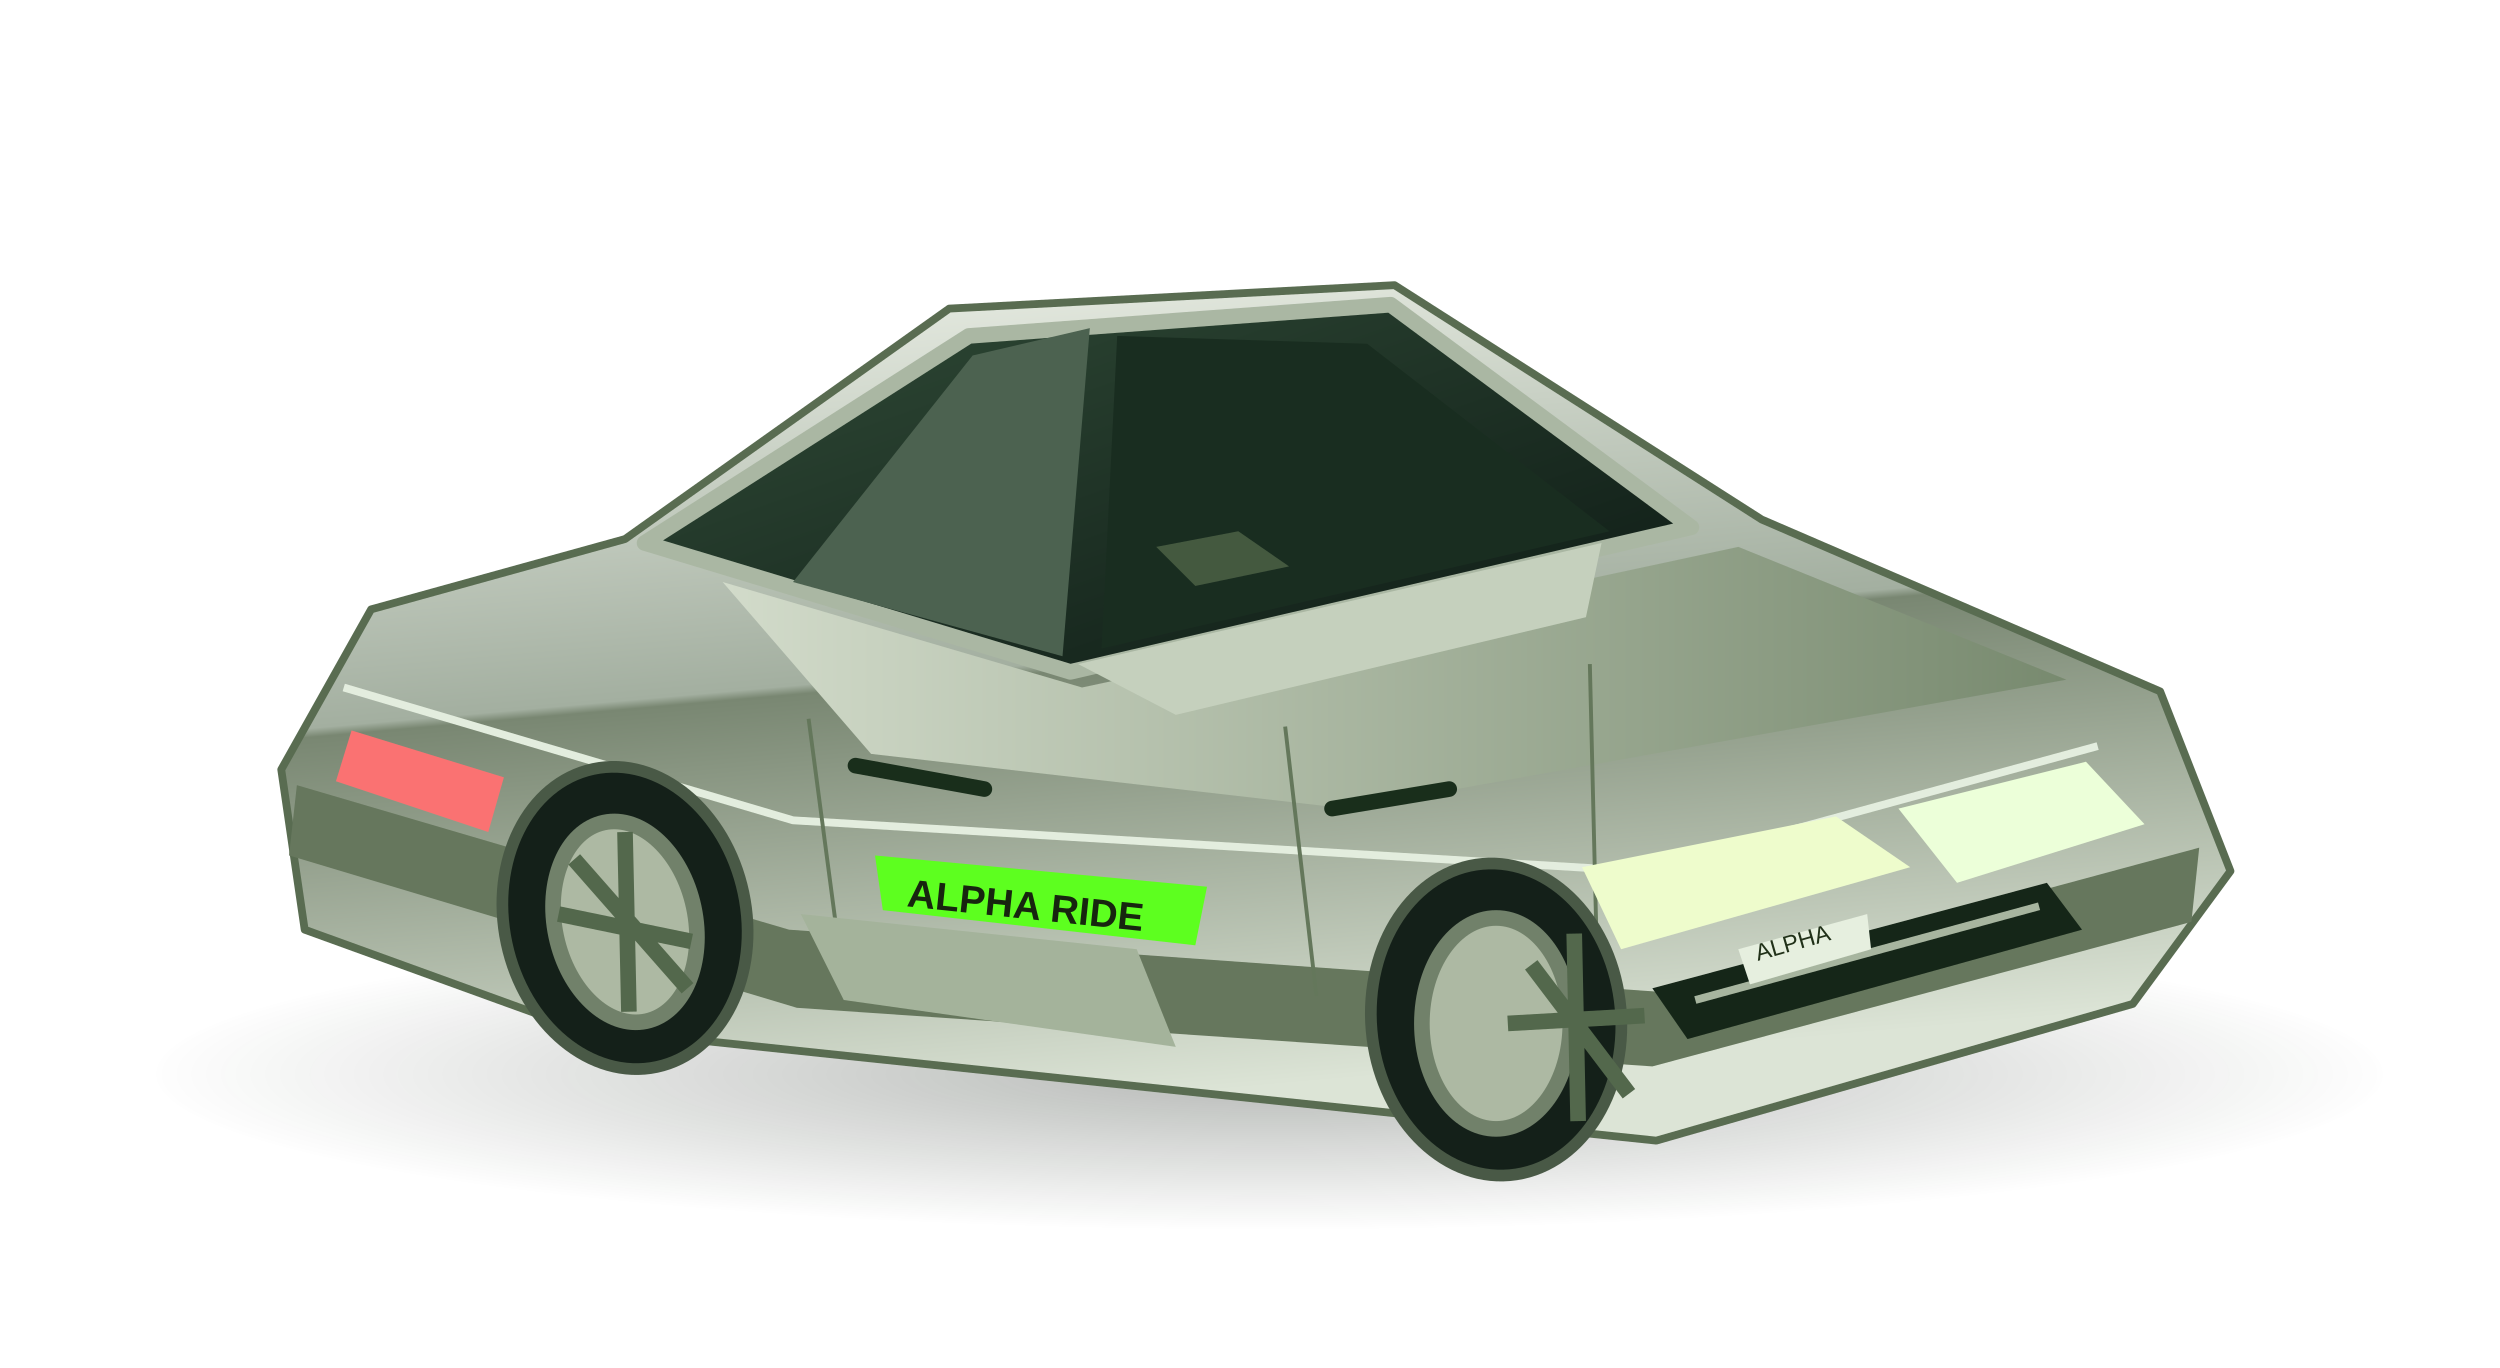
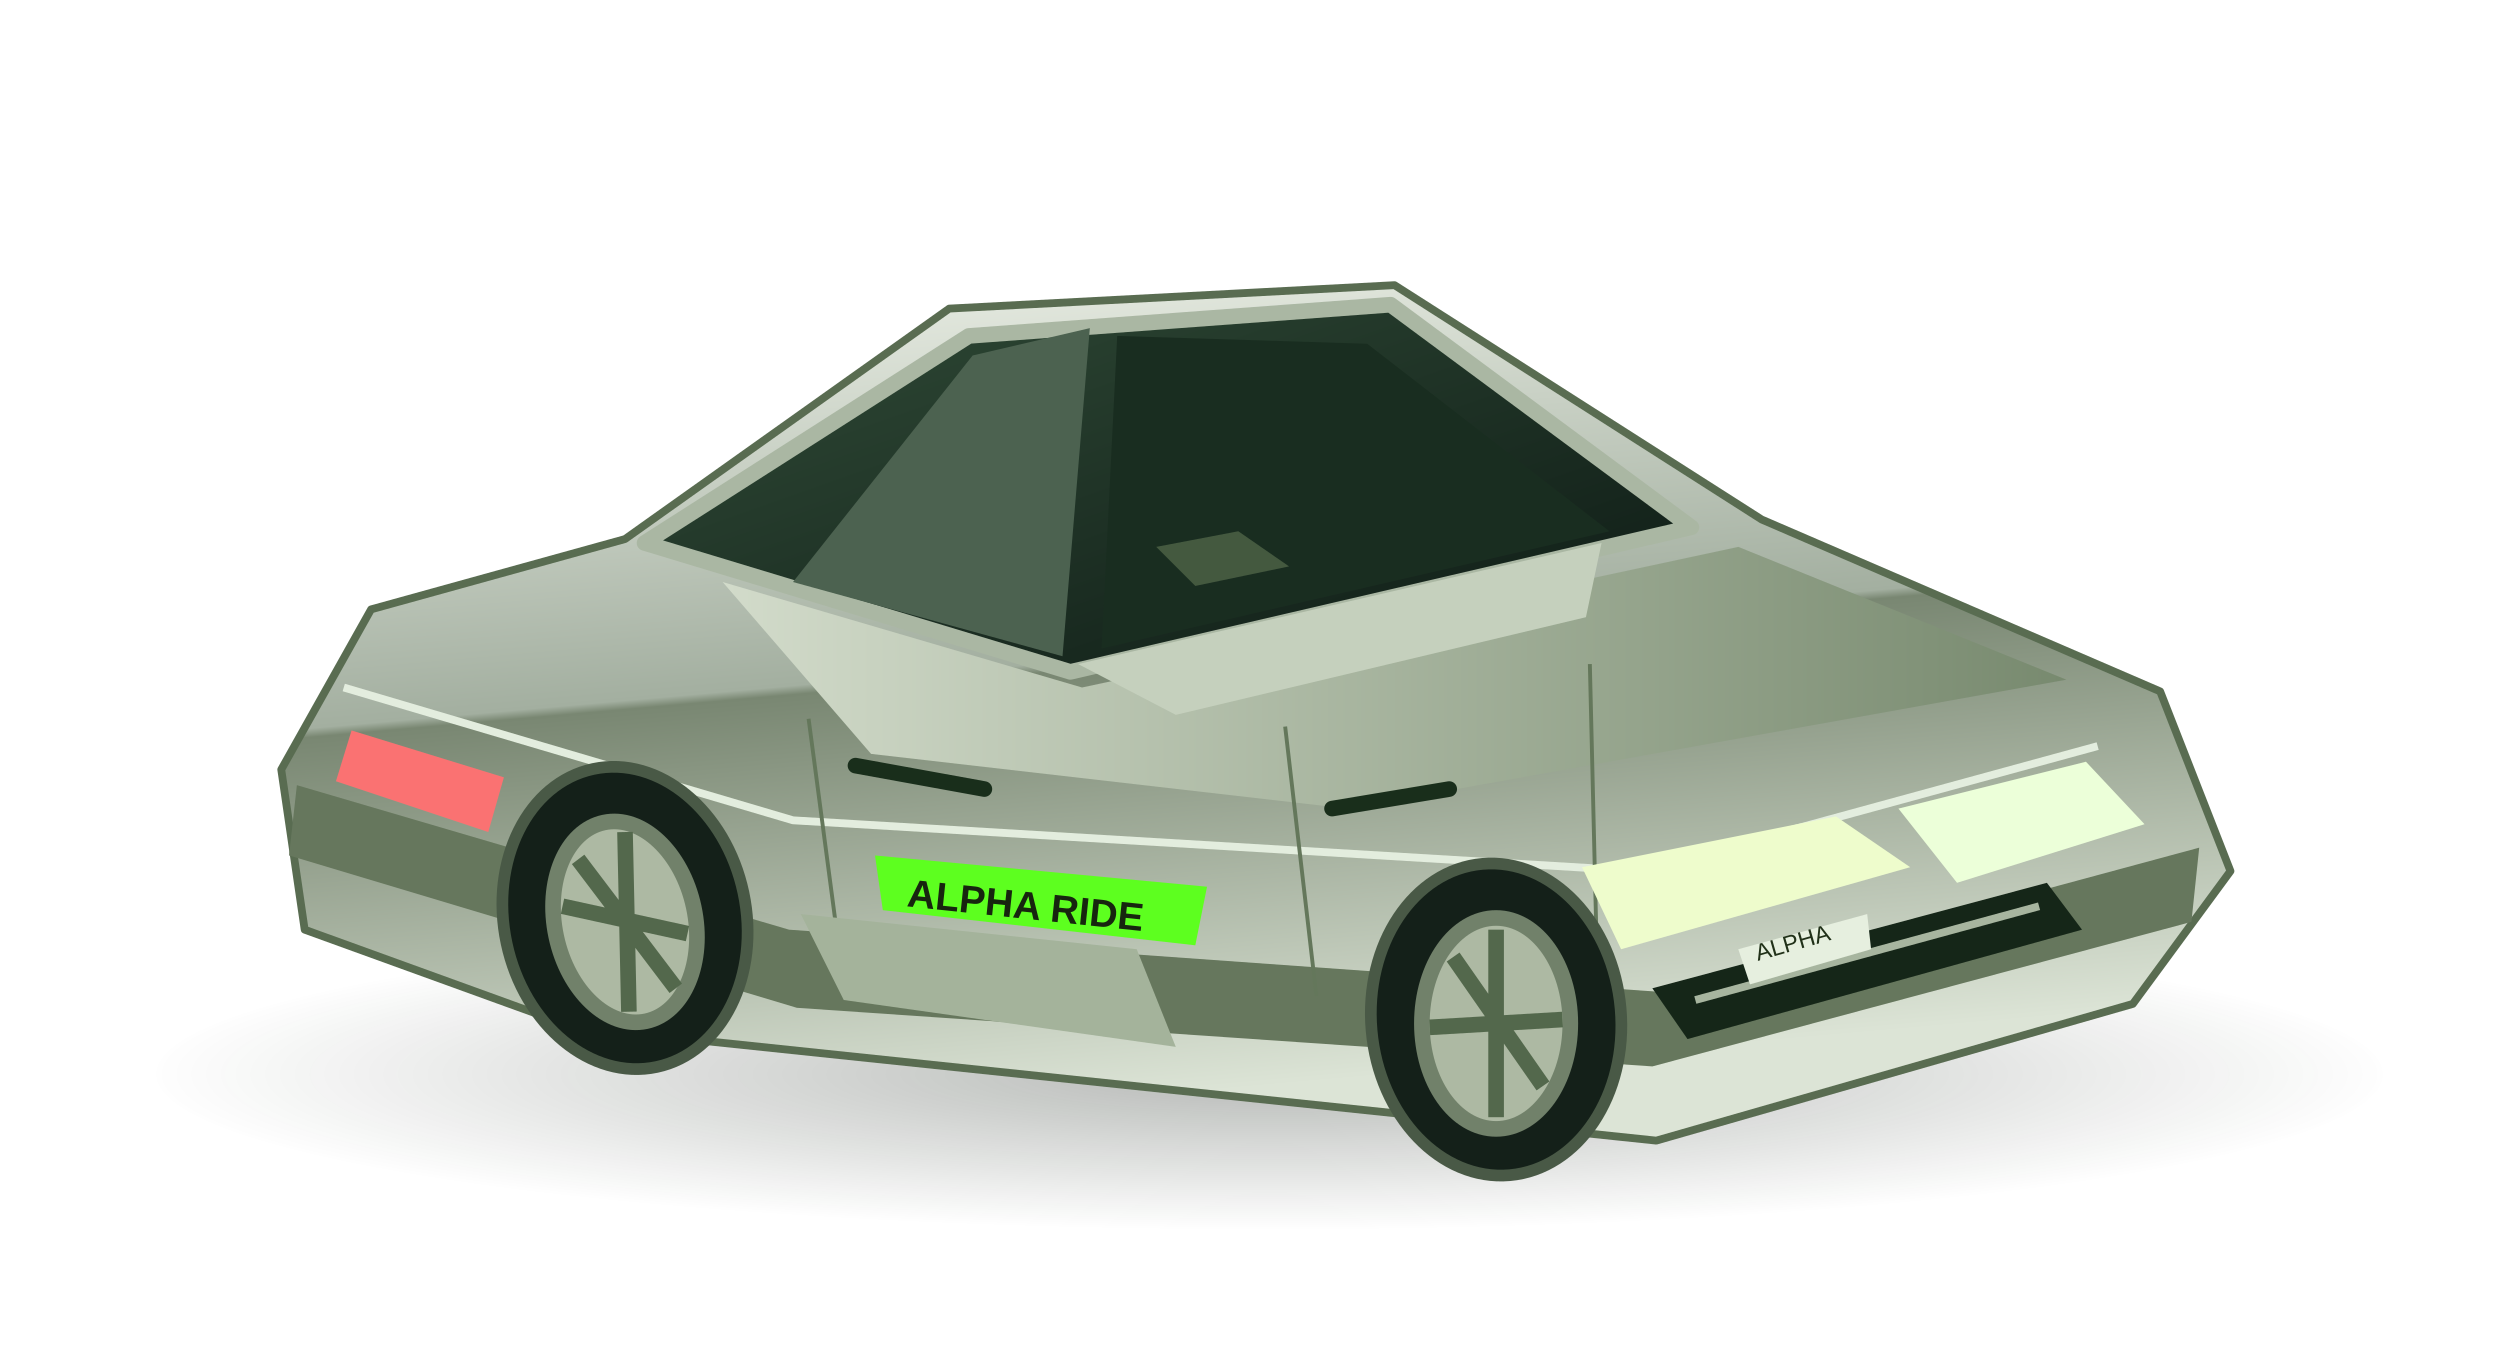
<svg xmlns="http://www.w3.org/2000/svg" viewBox="0 0 640 350">
  <defs>
    <linearGradient id="body" x1="0" y1="0" x2=".2" y2="1">
      <stop stop-color="#eef2e9" />
      <stop offset=".5" stop-color="#a3afa0" />
      <stop offset=".51" stop-color="#798772" />
      <stop offset="1" stop-color="#dce4d6" />
    </linearGradient>
    <linearGradient id="glass" x1="0" y1="0" x2="1" y2="1">
      <stop stop-color="#304b37" />
      <stop offset="1" stop-color="#0d1914" />
    </linearGradient>
    <linearGradient id="hood">
      <stop stop-color="#d2dbca" />
      <stop offset="1" stop-color="#788a6f" />
    </linearGradient>
    <radialGradient id="shadow">
      <stop stop-color="#0b160b" stop-opacity=".3" />
      <stop offset="1" stop-color="#0b160b" stop-opacity="0" />
    </radialGradient>
  </defs>
  <ellipse cx="325" cy="275" rx="285" ry="40" fill="url(#shadow)" />
  <g stroke-linejoin="round">
    <path d="m72 197 23-41 65-18 83-59 114-6 94 60 102 44 18 46-25 34-122 35-277-29-69-25Z" fill="url(#body)" stroke="#596c51" stroke-width="2" />
    <path d="m165 139 83-53 108-8 77 57-159 37Z" fill="url(#glass)" stroke="#aab7a3" stroke-width="4" />
    <path d="m249 91-46 58 69 19 7-84Z" fill="#4c6250" />
    <path d="m286 86-4 80 130-30-62-48Z" fill="#192d20" />
    <path d="m185 149 38 44 122 14 184-33-84-34-168 36Z" fill="url(#hood)" />
    <path d="m76 201 126 37 224 16 137-37-2 19-138 37-219-15-130-39Z" fill="#66775d" />
    <path d="m88 176 115 34 217 13 117-32" fill="none" stroke="#e3edde" stroke-width="2" />
    <path d="m207 184 9 68m113-66 8 69m70-85 2 83" fill="none" stroke="#64775b" />
    <path d="m219 196 33 6m89 5 30-5" stroke="#192e1b" stroke-width="4" stroke-linecap="round" />
    <path d="m276 170 134-31-4 19-105 25Z" fill="#c5d0bd" />
    <path d="m205 234 86 9 10 25-85-12Z" fill="#a4b39b" />
    <path d="m405 222 65-13 19 13-74 21Z" fill="#eefccc" />
    <path d="m486 207 48-12 15 16-48 15Z" fill="#ecffd9" />
    <path d="m423 253 101-27 9 12-101 28Z" fill="#152618" />
    <path d="m434 256 88-24" fill="none" stroke="#a7b59f" stroke-width="2" />
    <path d="m90 187 39 12-4 14-39-13Z" fill="#fa7272" />
    <path d="m296 140 21-4 13 9-24 5Z" fill="#44593f" />
    <g fill="#142019" stroke="#495946" stroke-width="3">
      <ellipse cx="160" cy="235" rx="31" ry="39" transform="rotate(-12 160 235)" />
      <ellipse cx="383" cy="261" rx="32" ry="40" transform="rotate(-5 383 261)" />
    </g>
    <g fill="#adb9a3" stroke="#71816a" stroke-width="4">
      <ellipse cx="160" cy="236" rx="18" ry="26" transform="rotate(-12 160 236)" />
      <ellipse cx="383" cy="262" rx="19" ry="27" />
    </g>
    <g stroke="#53684c" stroke-width="4">
-       <path d="m160 213 1 46m-18-25 34 7m-30-21 29 33m227-14 1 48m-18-25 35-2m-29-13 25 33" />
+       <path d="M160 213L161 259M144 232L176 239M148 220L173 253M383 238V286M366 263L400 261M372 245L395 278" />
    </g>
    <path d="m224 219 85 8-3 15-80-9Z" fill="#5dff1f" />
    <text x="232" y="232" transform="rotate(6 232 232)" font-family="Arial,sans-serif" font-size="10" font-weight="700" fill="#17250f">ALPHA RIDE</text>
    <path d="m445 243 33-9 1 9-31 9Z" fill="#e6efdf" />
    <text x="450" y="246" transform="rotate(-16 450 246)" font-size="6" font-family="Arial" fill="#213119">ALPHA</text>
  </g>
</svg>
